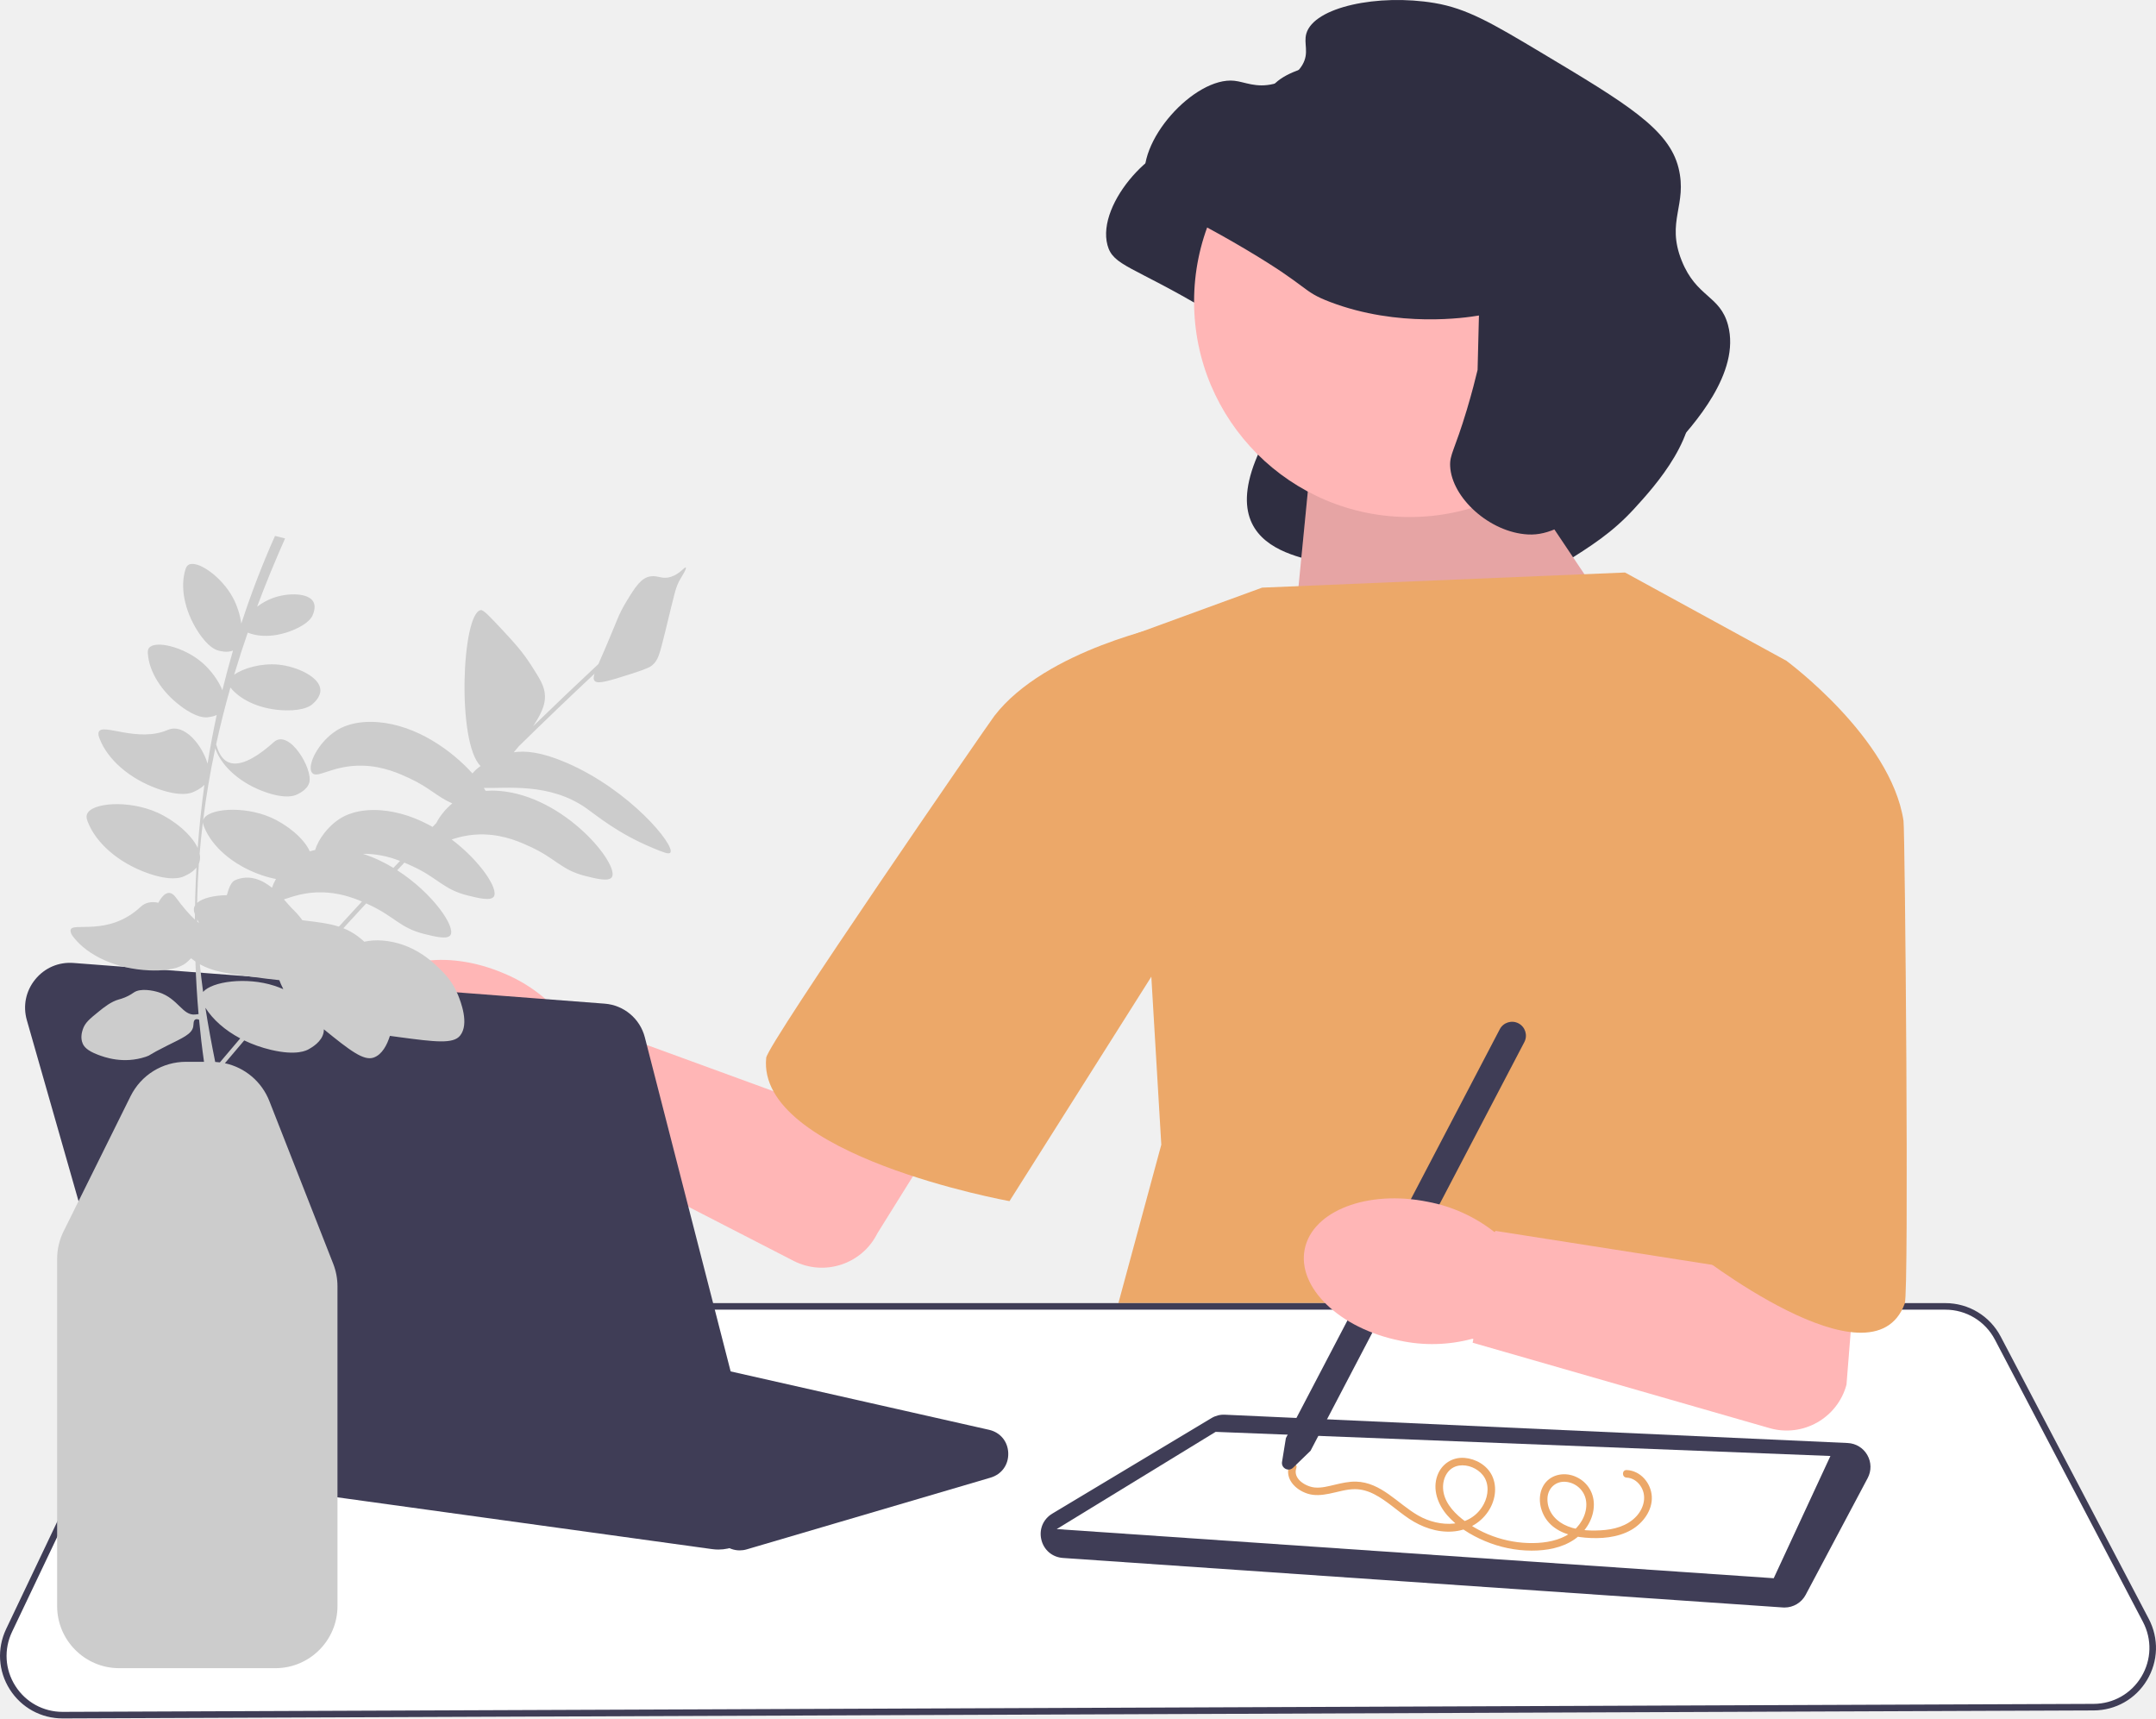
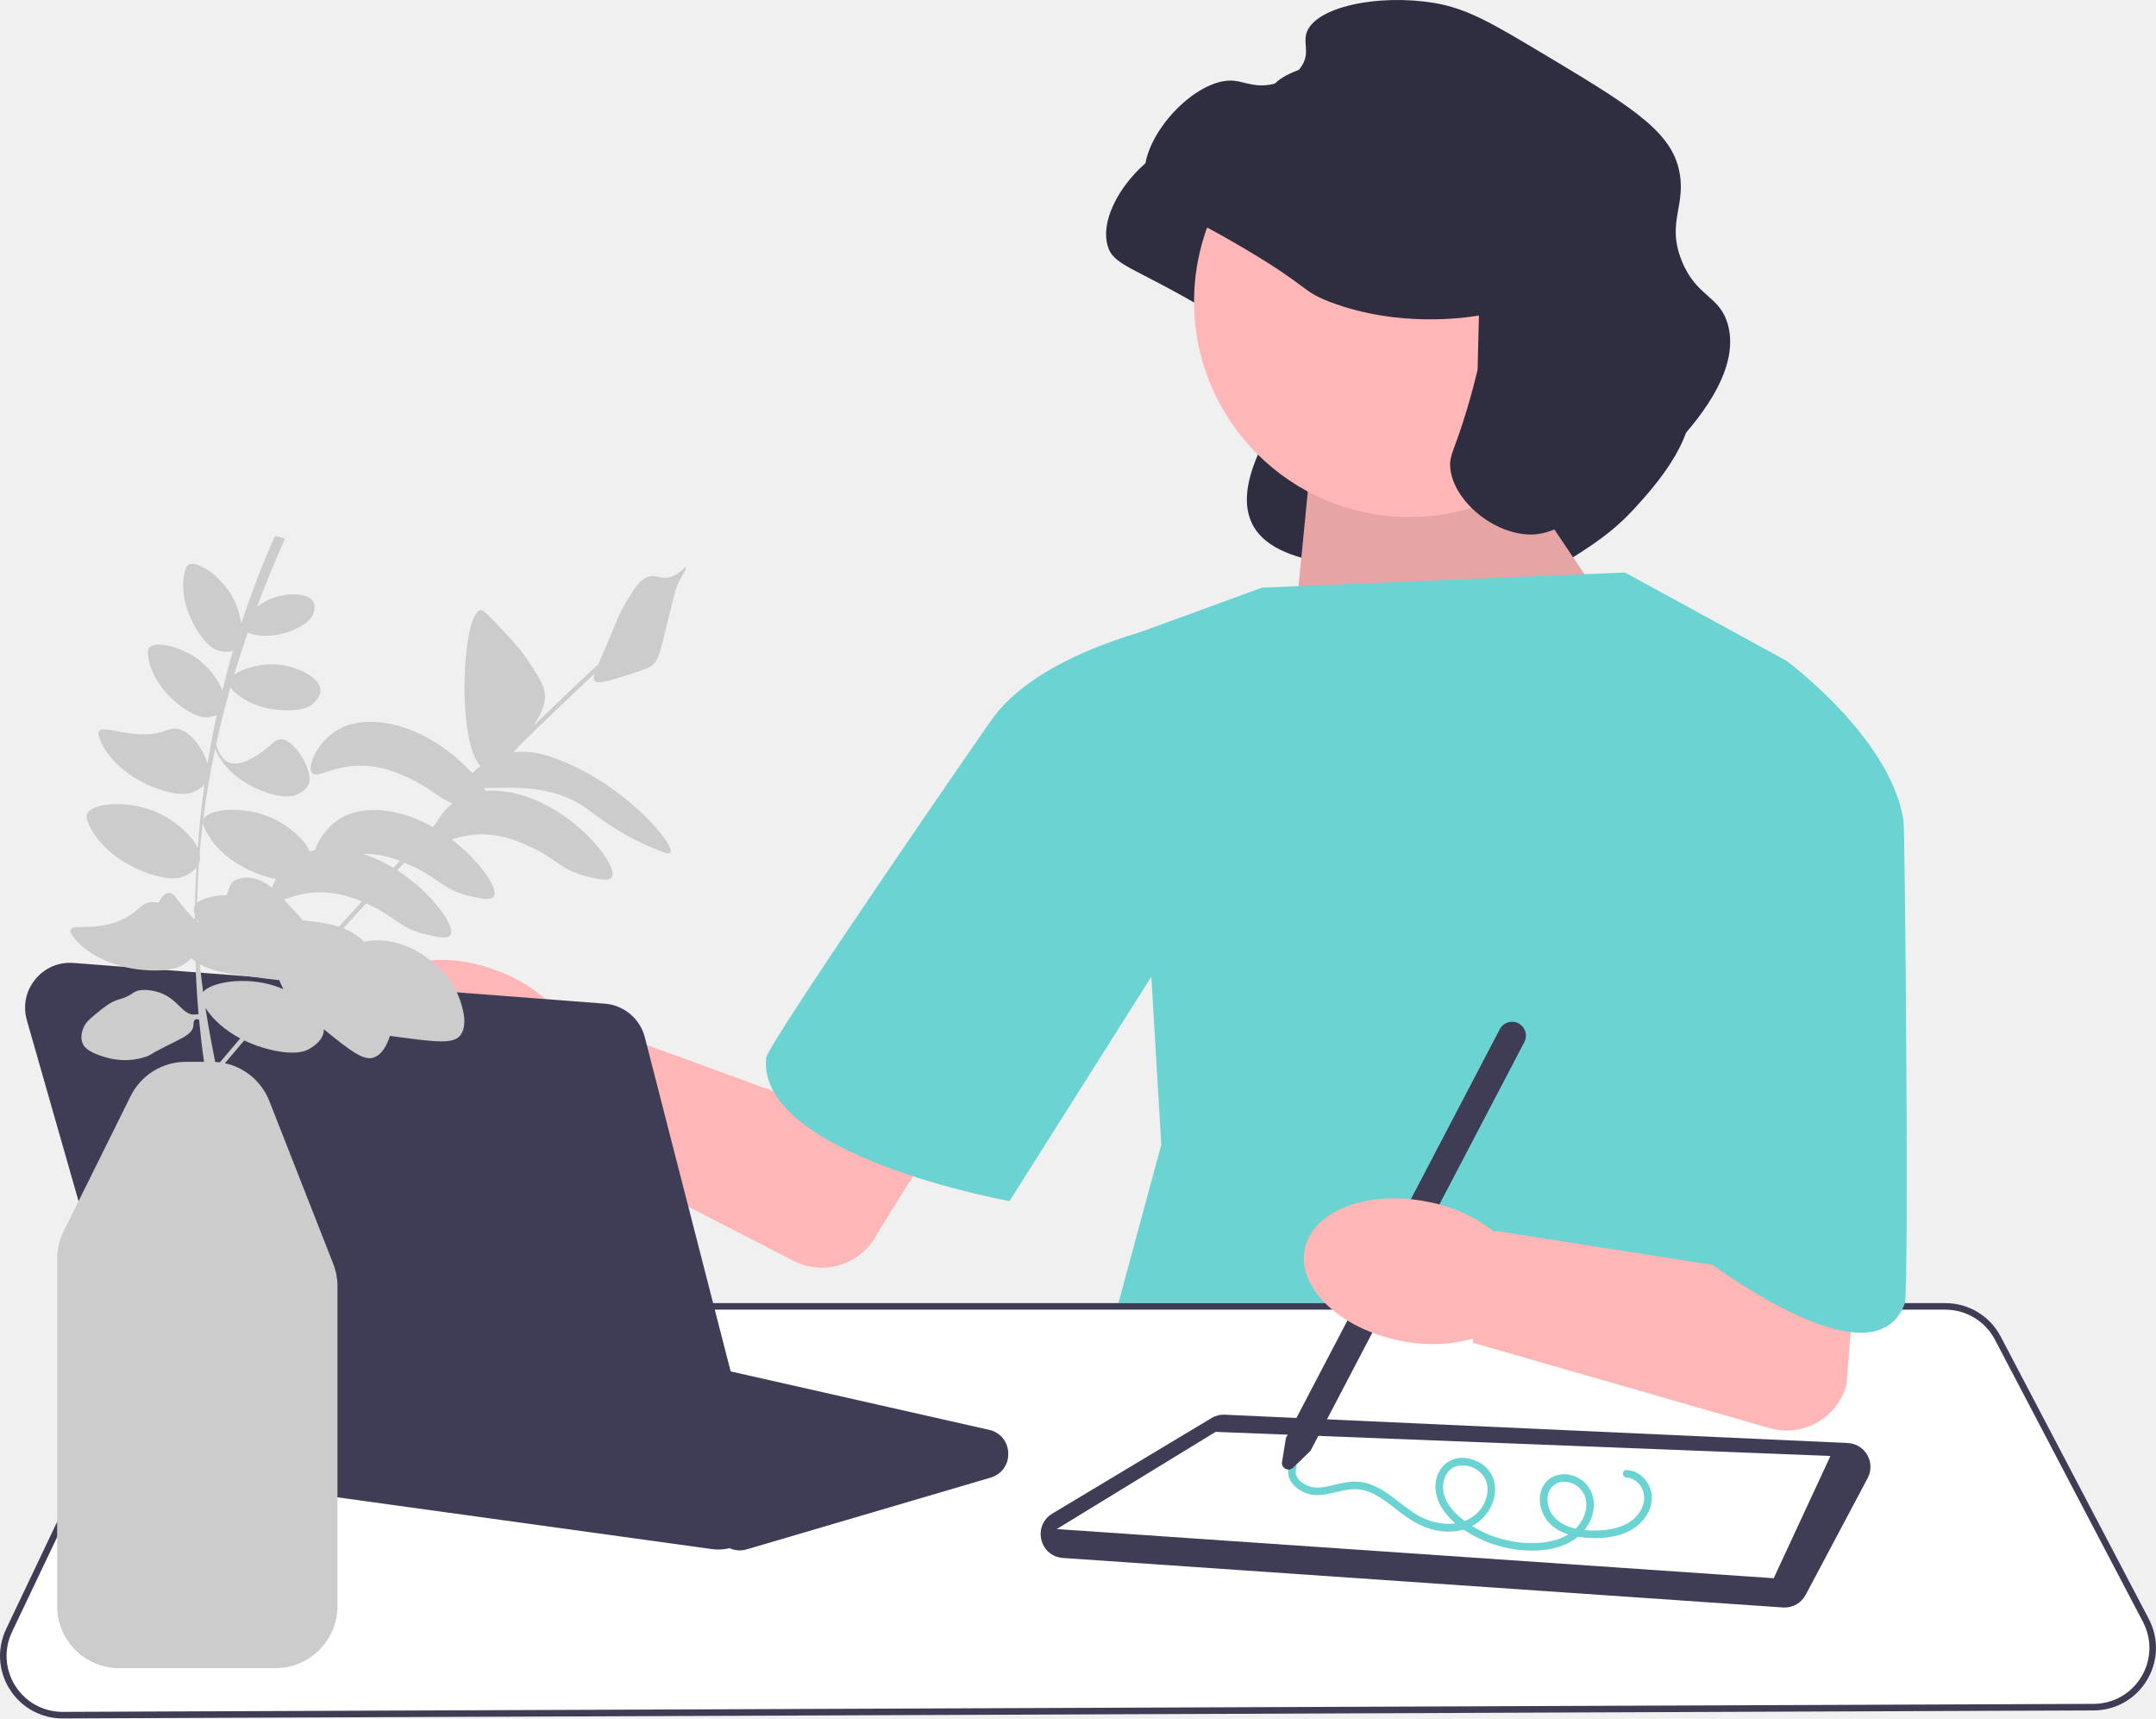
<svg xmlns="http://www.w3.org/2000/svg" width="855.47" height="681.755" viewBox="0 0 855.47 681.755">
  <path d="M571.597,149.332c-.125,.021-.313,.053-.54,.091-4.452,.737-31.366,4.889-58.501-5.447-11.495-4.379-7.574-5.47-33.176-20.694-30.015-17.848-37.719-17.724-39.954-26.046-4.463-16.619,19.369-42.743,35.143-41.023,4.153,.453,8.601,2.929,15.518,1.25,1.52-.369,8.173-1.984,11.417-7.491,2.893-4.913,.443-8.457,1.606-12.486,3.054-10.576,28.515-15.854,50.838-12.125,12.839,2.145,22.825,8.001,42.273,19.625,33.85,20.232,50.775,30.348,54.579,45.847,3.605,14.69-5.048,21.02,1.245,36.745,5.86,14.642,15.168,13.664,18.37,25.509,5.154,19.061-13.976,39.98-21.944,48.694-8.737,9.554-17.092,14.798-28.185,21.759-13.923,8.738-20.885,13.107-29.255,12.662-15.175-.806-60.267,1.937-60.855-10.62-.22-4.706-54.91-.853-27.98-51.52,3.303-6.215,68.009,.424,68.863-3.147" fill="#2f2e41" />
  <polygon points="597.787 181.755 644.299 251.133 510.787 278.133 519.291 191.274 597.787 181.755" fill="#ffb6b6" />
  <polygon points="597.787 181.755 644.299 251.133 510.787 278.133 519.291 191.274 597.787 181.755" opacity=".1" />
-   <polygon points="500.787 233.133 644.787 227.133 708.787 262.133 705.787 487.133 772.787 614.133 434.787 550.133 460.787 454.133 448.787 252.133 500.787 233.133" fill="#eca869" />
+   <polygon points="500.787 233.133 644.787 227.133 708.787 262.133 705.787 487.133 772.787 614.133 434.787 550.133 460.787 454.133 448.787 252.133 500.787 233.133" fill="#6bd3d2" />
  <path d="M3.878,670.236c-4.597-7.247-5.14-16.201-1.452-23.951l54.807-115.156c4.09-8.594,12.884-14.147,22.402-14.147H771.889c9.253,0,17.672,5.09,21.969,13.285l58.746,111.982c4.061,7.741,3.793,16.832-.715,24.321-4.508,7.488-12.417,11.979-21.157,12.014l-805.807,3.172h-.101c-8.542,0-16.368-4.301-20.946-11.52Z" fill="#fff" />
  <path d="M3.878,670.236c-4.597-7.247-5.14-16.201-1.452-23.951l54.807-115.156c4.09-8.594,12.884-14.147,22.402-14.147H771.889c9.253,0,17.672,5.09,21.969,13.285l58.746,111.982c4.061,7.741,3.793,16.832-.715,24.321-4.508,7.488-12.417,11.979-21.157,12.014l-805.807,3.172h-.101c-8.542,0-16.368-4.301-20.946-11.52Zm75.756-150.65c-8.519,0-16.389,4.971-20.05,12.662L4.777,647.404c-3.301,6.936-2.816,14.95,1.299,21.437,4.098,6.461,11.101,10.31,18.748,10.31h.09l805.807-3.172c7.823-.031,14.902-4.051,18.936-10.753,4.035-6.702,4.274-14.84,.64-21.767l-58.746-111.984c-3.847-7.333-11.382-11.889-19.664-11.889H79.635Z" fill="#3f3d56" />
  <path d="M707.438,637.732l-285.674-19.641c-4.218-.29-7.582-3.134-8.569-7.244-.988-4.11,.716-8.172,4.341-10.347l63.171-37.903c1.604-.963,3.444-1.431,5.309-1.341l247.106,11.232c3.267,.147,6.185,1.932,7.806,4.772,1.621,2.84,1.672,6.26,.138,9.147l-24.603,46.312c-1.651,3.108-4.889,5.034-8.374,5.034-.216,0-.433-.008-.65-.022Z" fill="#3f3d56" />
  <polygon points="419.287 606.633 703.787 626.133 726.287 577.633 482.34 568.066 419.287 606.633" fill="#fff" />
  <circle cx="559.287" cy="119.633" r="85.492" fill="#ffb6b6" />
  <path d="M586.823,125.165c-.125,.021-.313,.053-.54,.091-4.452,.737-31.366,4.889-58.501-5.447-11.495-4.379-7.574-5.47-33.176-20.694-30.015-17.848-37.719-17.724-39.954-26.046-4.463-16.619,19.369-42.743,35.143-41.023,4.153,.453,8.601,2.929,15.518,1.25,1.52-.369,8.173-1.984,11.417-7.491,2.893-4.913,.443-8.457,1.606-12.486,3.054-10.576,28.515-15.854,50.838-12.125,12.839,2.145,22.825,8.001,42.273,19.625,33.85,20.232,50.775,30.348,54.579,45.847,3.605,14.69-5.048,21.02,1.245,36.745,5.86,14.642,15.168,13.664,18.37,25.509,5.154,19.061-13.976,39.98-21.944,48.694-8.737,9.554-17.092,14.798-28.185,21.759-13.923,8.738-20.885,13.107-29.255,12.662-15.175-.806-30.268-14.558-30.857-27.116-.22-4.706,1.743-6.118,6.602-22.296,2.024-6.74,3.428-12.305,4.282-15.875" fill="#2f2e41" />
-   <path d="M645.42,583.21c5.5,.217,9.686,5.145,9.989,10.485,.315,5.542-3.538,10.647-8.167,13.285-5.423,3.091-12.192,3.587-18.298,3.055-5.492-.479-11.468-2.187-15.003-6.722-2.974-3.816-4.068-9.582-1.539-13.913,2.508-4.295,7.841-5.481,12.302-3.757,4.721,1.824,7.689,6.118,7.719,11.191,.033,5.624-3.215,10.821-7.773,13.931-4.916,3.354-11.104,4.433-16.956,4.419-6.376-.015-12.724-1.353-18.59-3.838-5.496-2.328-10.986-5.685-14.916-10.247-3.684-4.277-5.889-10.211-3.844-15.758,1.677-4.549,5.914-7.338,10.767-6.953,4.443,.353,8.936,2.931,10.908,7.036,2.225,4.632,1.226,10.188-1.606,14.329-3.269,4.781-8.437,7.468-14.175,7.856-6.107,.413-12.156-1.757-17.18-5.112-4.652-3.106-8.741-7.083-13.735-9.668-2.404-1.244-5.019-2.034-7.741-2.031-3.465,.004-6.797,1.142-10.167,1.803-2.856,.56-5.8,.886-8.619-.027-2.412-.781-4.669-2.213-6.189-4.266-1.437-1.942-1.942-4.375-1.128-6.681,.638-1.808,3.538-1.03,2.893,.798-1.489,4.216,3.618,7.314,7.193,7.701,2.712,.293,5.51-.49,8.127-1.102,2.727-.638,5.515-1.29,8.335-1.221,9.989,.246,16.593,8.785,24.647,13.417,8.468,4.871,20.868,5.21,26.053-4.468,1.883-3.515,2.272-8.188-.315-11.472-2.155-2.736-5.984-4.373-9.455-3.843-4.358,.666-6.529,4.817-6.371,8.944,.194,5.05,3.714,9.154,7.468,12.179,8.357,6.733,19.439,10.163,30.127,9.561,5.015-.282,10.345-1.588,14.24-4.927,3.366-2.885,5.664-7.576,4.855-12.07-.7-3.889-3.962-6.839-7.903-7.231-4.032-.4-7.182,2.462-7.362,6.489-.202,4.53,2.489,8.311,6.389,10.374,4.418,2.337,9.772,2.627,14.667,2.372,5.198-.27,10.615-1.64,14.252-5.598,3.103-3.376,4.279-8.386,1.42-12.292-1.262-1.724-3.16-2.939-5.321-3.024-1.924-.076-1.934-3.076,0-3h0Z" fill="#eca869" />
+   <path d="M645.42,583.21c5.5,.217,9.686,5.145,9.989,10.485,.315,5.542-3.538,10.647-8.167,13.285-5.423,3.091-12.192,3.587-18.298,3.055-5.492-.479-11.468-2.187-15.003-6.722-2.974-3.816-4.068-9.582-1.539-13.913,2.508-4.295,7.841-5.481,12.302-3.757,4.721,1.824,7.689,6.118,7.719,11.191,.033,5.624-3.215,10.821-7.773,13.931-4.916,3.354-11.104,4.433-16.956,4.419-6.376-.015-12.724-1.353-18.59-3.838-5.496-2.328-10.986-5.685-14.916-10.247-3.684-4.277-5.889-10.211-3.844-15.758,1.677-4.549,5.914-7.338,10.767-6.953,4.443,.353,8.936,2.931,10.908,7.036,2.225,4.632,1.226,10.188-1.606,14.329-3.269,4.781-8.437,7.468-14.175,7.856-6.107,.413-12.156-1.757-17.18-5.112-4.652-3.106-8.741-7.083-13.735-9.668-2.404-1.244-5.019-2.034-7.741-2.031-3.465,.004-6.797,1.142-10.167,1.803-2.856,.56-5.8,.886-8.619-.027-2.412-.781-4.669-2.213-6.189-4.266-1.437-1.942-1.942-4.375-1.128-6.681,.638-1.808,3.538-1.03,2.893,.798-1.489,4.216,3.618,7.314,7.193,7.701,2.712,.293,5.51-.49,8.127-1.102,2.727-.638,5.515-1.29,8.335-1.221,9.989,.246,16.593,8.785,24.647,13.417,8.468,4.871,20.868,5.21,26.053-4.468,1.883-3.515,2.272-8.188-.315-11.472-2.155-2.736-5.984-4.373-9.455-3.843-4.358,.666-6.529,4.817-6.371,8.944,.194,5.05,3.714,9.154,7.468,12.179,8.357,6.733,19.439,10.163,30.127,9.561,5.015-.282,10.345-1.588,14.24-4.927,3.366-2.885,5.664-7.576,4.855-12.07-.7-3.889-3.962-6.839-7.903-7.231-4.032-.4-7.182,2.462-7.362,6.489-.202,4.53,2.489,8.311,6.389,10.374,4.418,2.337,9.772,2.627,14.667,2.372,5.198-.27,10.615-1.64,14.252-5.598,3.103-3.376,4.279-8.386,1.42-12.292-1.262-1.724-3.16-2.939-5.321-3.024-1.924-.076-1.934-3.076,0-3h0Z" fill="#6bd3d2" />
  <path d="M508.692,579.997l1.529-9.458,84.874-162.219c1.406-2.687,4.736-3.729,7.423-2.324,2.687,1.406,3.729,4.736,2.324,7.423l-84.836,162.147-6.936,6.72c-.82,.791-2.004,.961-3.014,.432-1.01-.528-1.545-1.597-1.364-2.723Z" fill="#3f3d56" />
  <path d="M566.545,476.79c9.576,1.803,18.58,5.872,26.26,11.869l.432,.093,.087-.43,92.502,14.489-6.701-123.036,70.105-38.397-16.57,207.973c-3.589,13.282-17.373,21.039-30.588,17.214l-117.751-33.87,.294-1.449-.412-.111c-9.411,2.538-19.292,2.785-28.818,.72-23.897-4.836-40.772-21.086-37.692-36.294,3.08-15.208,24.947-23.612,48.851-18.771Z" fill="#ffb6b6" />
-   <path d="M629.787,284.133l79-22s41.5,30.5,46.5,63.5c.595,3.925,2.244,186.746,.5,191.5-12.922,35.219-84-21-84-21l-42-212Z" fill="#eca869" />
+   <path d="M629.787,284.133l79-22s41.5,30.5,46.5,63.5c.595,3.925,2.244,186.746,.5,191.5-12.922,35.219-84-21-84-21l-42-212Z" fill="#6bd3d2" />
  <path d="M287.122,612.722l-8.19-7.02h-0c-1.219-1.046-2.702-1.738-4.287-2.003l-182.483-30.414c-4.165-.694-7.242-3.702-8.03-7.851-.788-4.148,.972-8.075,4.593-10.248l65.102-39.061c2.176-1.306,4.736-1.717,7.213-1.157l231.374,52.273c4.498,1.016,7.5,4.65,7.647,9.26s-2.616,8.429-7.041,9.73l-96.741,28.453c-.918,.271-1.854,.402-2.782,.402-2.309,0-4.569-.817-6.375-2.366Z" fill="#3f3d56" />
  <path d="M199.243,385.882c9.045,3.622,17.092,9.358,23.466,16.728l.406,.175,.169-.405,87.947,32.122,93.903-152.042,51.912,32.173-108.878,174.595c-6.092,12.336-21.117,17.278-33.342,10.966l-108.966-56.025,.569-1.365-.382-.188c-9.724,.668-19.466-1.003-28.412-4.872-22.508-9.371-35.918-28.581-29.952-42.904,5.966-14.324,29.046-18.335,51.561-8.958Z" fill="#ffb6b6" />
-   <path d="M505.866,309.909l-41.534-62.11s-49.425,9.783-69.784,36.23c-2.545,3.306-89.963,130.089-90.527,135.622-3.942,38.731,96.529,56.878,96.529,56.878l105.316-166.621Z" fill="#eca869" />
+   <path d="M505.866,309.909l-41.534-62.11s-49.425,9.783-69.784,36.23c-2.545,3.306-89.963,130.089-90.527,135.622-3.942,38.731,96.529,56.878,96.529,56.878l105.316-166.621Z" fill="#6bd3d2" />
  <path d="M282.602,614.588l-209.182-28.912c-7.001-.967-12.779-5.983-14.722-12.779L10.656,404.744c-1.628-5.699-.413-11.601,3.334-16.192s9.283-6.965,15.195-6.514l210.75,16.146c7.625,.584,14.025,5.953,15.928,13.359l46.474,180.918c1.483,5.773,0,11.876-3.968,16.324-3.417,3.831-8.261,5.971-13.312,5.971-.814,0-1.635-.056-2.456-.169Z" fill="#3f3d56" />
  <path d="M235.976,270.166c1.223,1.345,5.66-.025,14.484-2.821,6.708-2.125,7.741-2.898,8.379-3.452,2.243-1.949,2.831-3.998,5.053-13.052,3.988-16.25,4.111-17.864,6.159-21.312,.705-1.188,2.486-4.02,2.052-4.371-.446-.361-2.374,2.59-5.937,3.705-3.472,1.087-5.035-.654-8-.211-3.832,.573-6.111,4.213-9.685,10.105-3.165,5.218-3.563,7.317-8,17.684-1.257,2.937-2.269,5.21-3.046,7.006-8.712,8.131-17.352,16.369-25.914,24.679,.165-.252,.32-.49,.455-.697,3.792-5.823,4.308-8.945,4.253-11.284-.089-3.79-1.899-6.676-5.515-12.295-3.544-5.506-6.901-9.139-10.947-13.474-5.303-5.682-7.954-8.524-9.01-8.337-7.542,1.335-9.559,52.687-.07,61.871-1.332,.952-2.435,1.948-3.232,2.929-8.123-9.019-22.038-19.095-37.452-20.335-9.503-.765-14.748,2.217-16.379,3.242-7.538,4.734-12.02,14.21-9.769,16.884,2.099,2.493,8.161-3.175,20.042-2.863,8.29,.218,14.766,3.225,18.61,5.011,8.065,3.746,11.014,7.428,16.96,9.951-2.787,2.297-4.996,5.164-6.383,7.837-.48,.495-.959,.993-1.439,1.489-6.135-3.457-13.044-5.994-20.286-6.577-9.503-.765-14.748,2.217-16.379,3.242-5.08,3.191-8.761,8.53-9.94,12.494-.77,.155-1.483,.331-2.135,.522-2.303-5.204-9.156-10.693-15.529-13.459-10.969-4.761-25.218-3.499-26.742,1.029-.049,.144-.061,.286-.082,.429,1.202-9.702,2.835-19.335,4.875-28.899,.069,.273,.156,.549,.272,.84,2.708,6.801,10.025,13.329,19.998,16.715,7.828,2.658,11.107,1.28,11.939,.895,.796-.368,4.232-1.843,5.074-4.776,1.561-5.438-7.999-21.509-14.029-16.118-19.374,17.319-22.033,3.295-22.923,.935,1.647-7.561,3.543-15.079,5.67-22.553,.037,.046,.068,.091,.106,.137,4.233,5.134,12.379,8.75,21.952,8.91,7.513,.125,9.968-1.978,10.582-2.542,.586-.539,3.151-2.771,3.064-5.543-.16-5.14-9.303-9.326-16.619-10.052-6.742-.669-14.001,1.395-17.602,4.009,1.674-5.598,3.475-11.171,5.396-16.72,4.92,2.01,11.89,1.739,18.736-1.321,5.646-2.524,6.744-4.947,7.005-5.582,.249-.606,1.384-3.164,.354-5.201-1.91-3.777-10.186-3.713-15.895-1.706-2.351,.827-4.585,2.099-6.5,3.537,3.405-9.095,7.116-18.126,11.107-27.09l-4-1c-5.099,11.451-9.544,23.051-13.364,34.779-.475-3.44-1.666-7.104-3.233-10.081-4.609-8.754-14.453-15.321-17.782-13.19-.666,.426-.946,1.12-1.2,1.947-2.041,6.65-.504,15.841,4.871,24.284,4.218,6.627,7.467,7.558,8.313,7.768,.715,.178,3.473,.939,5.74-.042-1.525,5.225-2.935,10.473-4.22,15.744-1.547-3.841-4.596-7.934-7.82-10.764-7.435-6.526-18.978-9.137-21.324-5.957-.469,.636-.483,1.385-.424,2.247,.473,6.94,5.196,14.973,13.235,20.935,6.31,4.68,9.676,4.386,10.542,4.28,.51-.062,2.049-.216,3.533-.887-1.378,6.405-2.582,12.84-3.623,19.303-2.082-7.23-9.155-16.249-15.829-13.38-11.844,5.092-25.768-2.73-27.3,.691-.399,.89-.069,1.808,.313,2.803,3.069,8.012,11.544,15.776,23.181,19.898,9.133,3.236,12.997,1.672,13.979,1.233,.651-.291,2.799-1.188,4.398-2.853-1.15,8.304-2.032,16.651-2.653,25.034-2.469-5.392-9.425-11.073-15.937-14.001-11.422-5.138-26.362-4.012-28.021,.709-.332,.944-.07,1.855,.321,2.877,3.15,8.224,11.848,16.192,23.793,20.424,9.375,3.321,13.34,1.716,14.348,1.266,.736-.329,3.337-1.415,4.996-3.479-.212,3.875-.376,7.757-.48,11.647-.03,1.108-.047,2.216-.068,3.323-.135,.218-.252,.44-.33,.673-.32,.95-.102,1.864,.273,2.863-.008,.704-.013,1.407-.017,2.11-2.09-1.894-4.583-4.743-7.581-8.802-2.706-3.662-5.275-.975-6.925,2.143-2.587-.576-5.055-.22-6.996,1.594-13.016,12.159-27.614,5.708-27.821,9.333-.06,1.046,.501,1.878,1.207,2.78,5.683,7.26,16.84,12.556,30.094,13.114,10.403,.438,13.877-2.389,14.747-3.149,.306-.267,.991-.844,1.733-1.655,.596,.476,1.176,.907,1.757,1.301,.229,6.96,.638,13.912,1.245,20.852-.493,.044-.965,.125-1.317,.161-5.039,.513-6.737-6.285-14.348-8.768-2.528-.825-7.398-1.725-9.964,0-.37,.248-1.631,1.183-3.587,1.993-1.156,.479-2.04,.701-2.391,.797-3.123,.854-6.016,3.198-7.971,4.783-3.676,2.979-5.514,4.468-6.377,7.174-.271,.852-1.035,3.247,0,5.58,.489,1.102,1.625,2.742,5.979,4.384,2.588,.976,10.135,3.823,19.131,.797,2.049-.689,.485-.442,8.37-4.384,6.204-3.101,9.832-4.584,10.363-7.573,.187-1.051-.001-2.332,.797-2.79,.444-.254,.98-.131,1.516,.062,.522,5.579,1.174,11.149,1.964,16.707h-7.099c-9.426,0-17.882,5.246-22.067,13.691l-26.552,53.568c-1.676,3.381-2.562,7.163-2.562,10.938v137.743c0,13.581,11.049,24.63,24.63,24.63h61.977c13.581,0,24.63-11.049,24.63-24.63v-126.835c0-3.092-.573-6.119-1.703-8.998l-25.306-64.476c-3.069-7.819-9.717-13.351-17.663-15.063,2.549-3.022,5.102-6.04,7.674-9.05,3.239,1.563,6.803,2.846,10.634,3.747,10.136,2.383,14.079,.258,15.076-.325,.953-.557,5.082-2.823,5.782-6.602,.075-.405,.104-.815,.099-1.227,10.382,8.44,15.798,12.6,19.755,11.213,3.402-1.192,5.344-5.1,6.456-8.607,1.161,.161,2.393,.326,3.706,.502,14.219,1.899,21.385,2.779,24.126-.589,3.793-4.661,.193-13.649-.8-16.126-2.157-5.384-5.475-8.66-7.536-10.653-2.677-2.588-10.305-9.964-22.315-10.948-2.611-.214-4.956-.05-7.346,.45-.833-.762-1.711-1.508-2.679-2.216-1.844-1.351-3.664-2.351-5.624-3.132,3.006-3.293,6.02-6.576,9.048-9.846,.479,.218,.935,.429,1.353,.623,9.921,4.608,12.101,9.12,21.641,11.495,4.329,1.078,9.229,2.298,10.442,.463,2.155-3.258-6.993-16.666-21.129-25.738,.953-1.009,1.909-2.015,2.864-3.022,1.293,.542,2.432,1.071,3.402,1.521,9.921,4.608,12.101,9.12,21.642,11.495,4.328,1.078,9.229,2.298,10.442,.463,1.923-2.907-5.153-13.898-16.741-22.677,3.183-1.011,7.404-2.131,12.869-1.987,8.29,.218,14.766,3.225,18.61,5.011,9.921,4.608,12.101,9.12,21.641,11.495,4.328,1.078,9.229,2.298,10.442,.463,3.204-4.844-18.557-32.137-44.588-34.232-2.021-.163-3.837-.149-5.479-.028-.227-.376-.473-.762-.733-1.154,8.807,.283,26.008-2.235,40.648,8.044,4.221,2.964,12.422,9.936,26.146,15.664,4.386,1.831,6.592,2.731,7.2,1.979,2.175-2.691-15.907-24.838-41.346-35.748-10.086-4.326-16.318-4.735-20.75-4.08,.683-.779,1.349-1.583,1.99-2.39,9.906-9.715,19.936-19.329,30.057-28.813-.49,1.515-.474,2.321,.061,2.909Zm-127.117,120.915c-11.188-3.622-24.736-1.676-28.269,2.445-.498-3.652-.931-7.31-1.288-10.975,5.097,2.847,10.416,3.609,20.505,4.956,4.297,.574,7.94,1.051,11.021,1.35,.414,1.122,.855,2.131,1.367,3.097,.059,.112,.123,.219,.184,.329l-.089,.102c-1.149-.498-2.3-.938-3.431-1.304Zm-29.726-49.069c.319-1.059,.326-2.186,.082-3.348,.348-4.211,.783-8.408,1.297-12.593-.013,.641,.19,1.282,.467,1.977,3.11,7.812,11.515,15.31,22.971,19.199,2.137,.726,3.97,1.183,5.549,1.463-.695,1.211-1.227,2.39-1.58,3.482-3.906-3.138-8.933-5.419-14.637-2.999-1.552,.659-2.474,3.068-3.274,5.95-5.27,.091-9.673,1.19-11.77,3.05,.011-.776,.007-1.55,.028-2.327,.118-4.429,.336-8.843,.644-13.244,.084-.197,.16-.4,.223-.609Zm-.88,22.78c.227,.465,.476,.928,.734,1.389-.234-.173-.474-.358-.721-.559-.007-.276-.008-.553-.013-.83Zm8.997,56.685c-.614-.081-1.233-.139-1.858-.174-1.442-7.161-2.774-14.317-3.889-21.487,2.932,4.653,7.717,8.912,13.812,12.142-2.705,3.165-5.387,6.341-8.065,9.519Zm47.222-53.859c-3.815-1.225-8.293-1.812-14.489-2.531-1.57-2.183-3.189-3.79-4.386-4.947-.648-.627-1.643-1.87-2.932-3.324,3.34-1.072,8.325-2.982,15.369-2.797,6.402,.168,11.715,1.999,15.576,3.647-3.059,3.305-6.102,6.624-9.138,9.953Zm21.624-23.305c-3.749-2.266-7.815-4.206-12.096-5.569,.416-.004,.823-.016,1.255-.005,5.308,.14,9.867,1.423,13.473,2.797-.877,.925-1.756,1.849-2.632,2.777Z" fill="#ccc" />
</svg>
